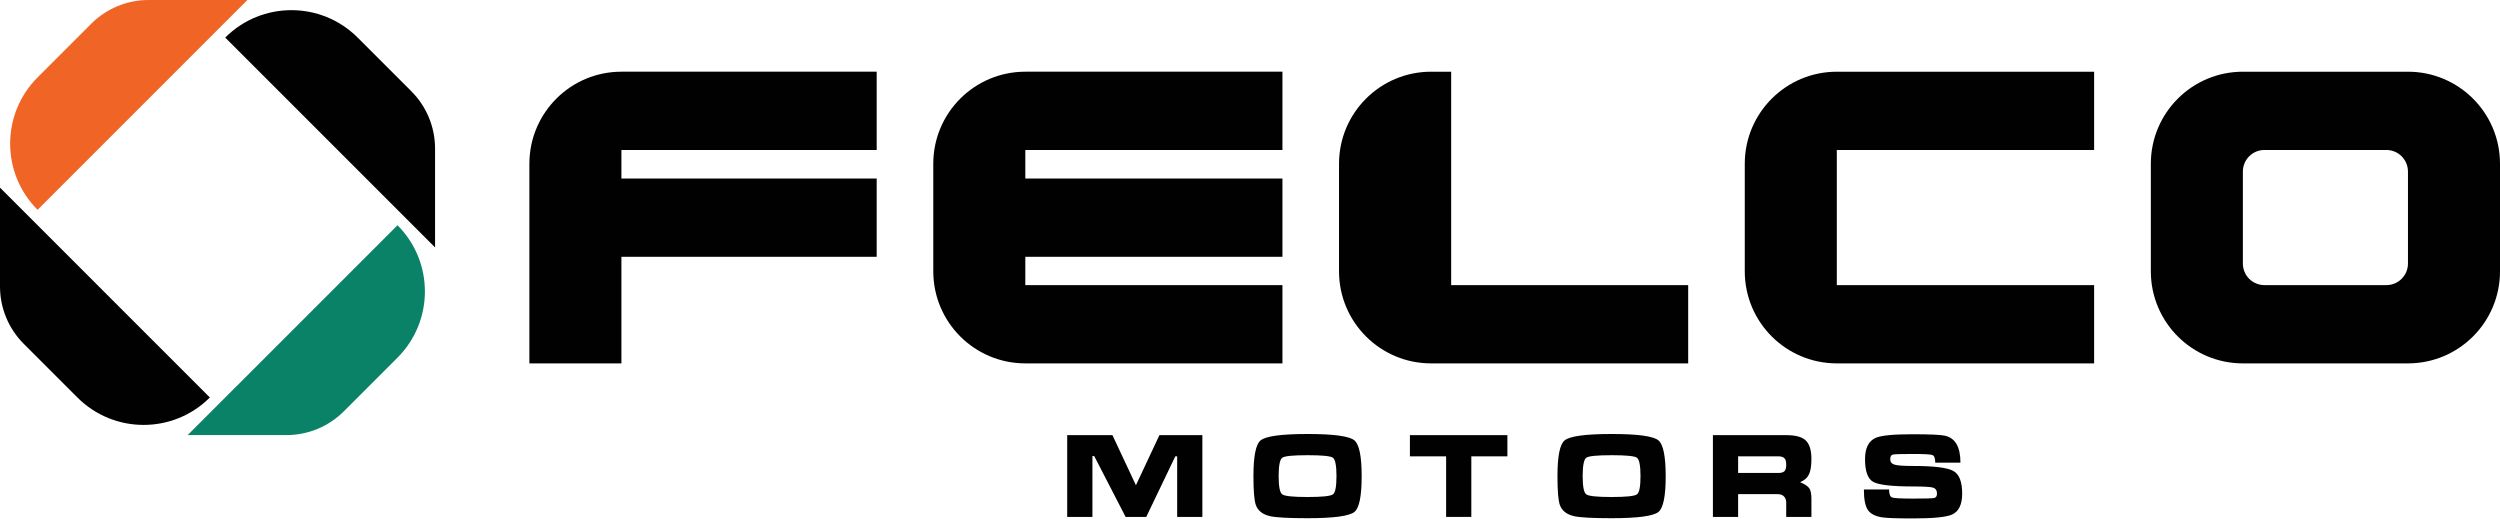
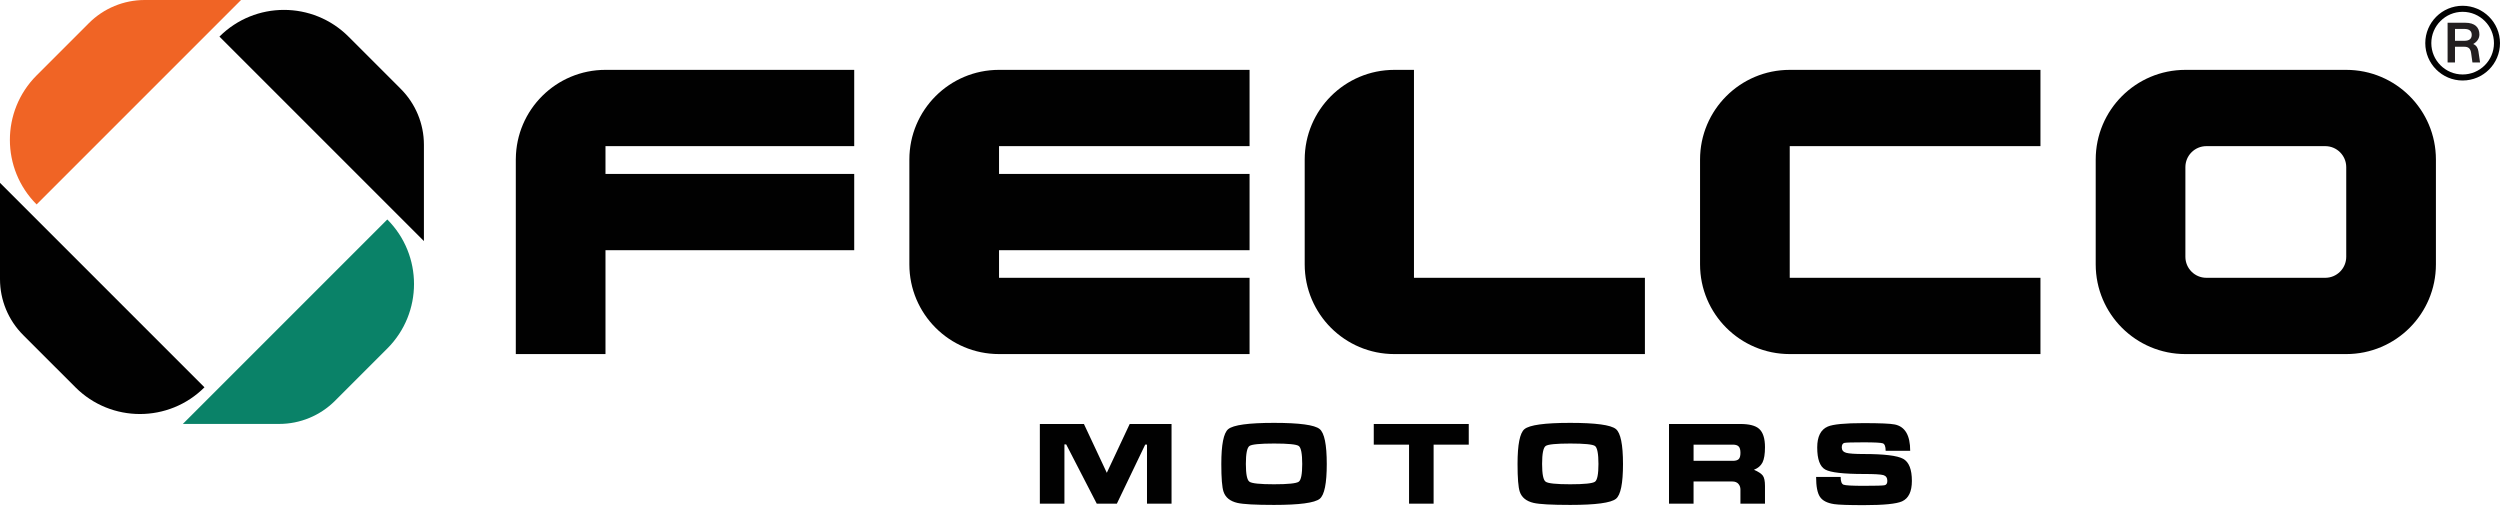
- <svg xmlns="http://www.w3.org/2000/svg" id="Layer_2" viewBox="0 0 5047.36 1046.67">
+ <svg xmlns="http://www.w3.org/2000/svg" id="Layer_2" viewBox="0 0 5180.14 1046.67">
  <defs>
    <style>
      .cls-1 {
+         fill: #231f20;
+       }
+ 
+       .cls-2 {
        fill: #f06425;
      }

-       .cls-2 {
+       .cls-3 {
        fill: #0a8268;
      }

-       .cls-3 {
+       .cls-4 {
        fill: #010101;
      }
    </style>
  </defs>
  <g id="Layer_1-2" data-name="Layer_1">
    <g>
      <g>
-         <path class="cls-3" d="M0,378.86v199.6c0,43.38,17.23,84.98,47.91,115.66l108.4,108.4c73.8,73.8,193.5,73.84,267.35,0L0,378.86Z" />
-         <path class="cls-3" d="M722.07,75.86c-73.8-73.8-193.54-73.8-267.35,0l423.65,423.65v-199.6c0-43.38-17.23-84.98-47.91-115.66l-108.4-108.4Z" />
-         <path class="cls-1" d="M499.46,0h-199.6c-43.38,0-84.98,17.23-115.66,47.91l-108.35,108.35C2.01,230.1,2.06,349.8,75.86,423.61L499.46,0Z" />
-         <path class="cls-2" d="M378.86,878.41h199.6c43.38,0,84.98-17.23,115.66-47.91l108.4-108.4c73.8-73.8,73.8-193.55,0-267.35l-423.65,423.65Z" />
+         <path class="cls-4" d="M5102.73,166.81c-42.69,0-77.41-34.73-77.41-77.42s34.73-77.42,77.41-77.42,77.41,34.73,77.41,77.42-34.73,77.42-77.41,77.42ZM5102.73,24.49c-35.79,0-64.91,29.12-64.91,64.91s29.12,64.91,64.91,64.91,64.91-29.12,64.91-64.91-29.12-64.91-64.91-64.91Z" />
+         <path class="cls-1" d="M5071.56,47.13h36.72c20.02,0,29.17,9.84,29.17,24.25,0,8.24-4.69,15.21-12.81,19.79,6.75,2.97,9.61,8.24,10.75,14.98l3.43,23.33h-15.79l-2.75-19.79c-1.26-8.92-5.49-12.81-13.95-12.81h-19.45v32.6h-15.33V47.13ZM5106.34,84.54c10.29,0,15.21-4.35,15.21-12.24s-4.92-12.35-15.21-12.35h-19.45v24.59h19.45Z" />
      </g>
      <g>
-         <path class="cls-3" d="M4861.54,144.77h-333.3c-102.62,0-185.82,83.19-185.82,185.82v217.25c0,102.62,83.19,185.82,185.82,185.82h333.3c102.62,0,185.82-83.19,185.82-185.82v-217.25h0c0-102.62-83.19-185.82-185.82-185.82ZM4861.54,532.1c0,24.03-19.48,43.52-43.52,43.52h-246.26c-24.03,0-43.52-19.48-43.52-43.52v-185.78c0-24.03,19.48-43.52,43.52-43.52h246.26c24.03,0,43.52,19.48,43.52,43.52v185.78Z" />
-         <path class="cls-3" d="M1068.82,329.15h-.04v404.49h185.82v-215.18h515.38v-158.04h-515.38v-57.63h515.38v-158.04h-515.38c-102.14,0-185.01,82.43-185.78,184.39Z" />
-         <path class="cls-3" d="M1884.24,330.58v217.25c0,102.62,83.19,185.82,185.82,185.82h519.11v-158.04h-519.11v-57.15h519.11v-158.04h-519.11v-57.63h519.11v-158.04h-519.11c-102.62,0-185.82,83.19-185.82,185.82Z" />
-         <path class="cls-3" d="M3522.6,330.58h0v217.25c0,102.62,83.19,185.82,185.82,185.82h519.51v-158.03h-519.51v-272.81h519.51v-158.04h-519.51c-102.62,0-185.82,83.19-185.82,185.82Z" />
-         <path class="cls-3" d="M2889.24,733.65h519.11v-158.04h-478.53V144.77h-40.58c-102.62,0-185.82,83.19-185.82,185.82v217.25c0,102.62,83.19,185.82,185.82,185.82Z" />
+         <path class="cls-4" d="M0,378.86v199.6c0,43.38,17.23,84.98,47.91,115.66l108.4,108.4c73.8,73.8,193.5,73.84,267.35,0L0,378.86Z" />
+         <path class="cls-4" d="M722.07,75.86c-73.8-73.8-193.54-73.8-267.35,0l423.65,423.65v-199.6c0-43.38-17.23-84.98-47.91-115.66l-108.4-108.4Z" />
+         <path class="cls-2" d="M499.46,0h-199.6c-43.38,0-84.98,17.23-115.66,47.91l-108.35,108.35C2.01,230.1,2.06,349.8,75.86,423.61L499.46,0Z" />
+         <path class="cls-3" d="M378.86,878.41h199.6c43.38,0,84.98-17.23,115.66-47.91l108.4-108.4c73.8-73.8,73.8-193.55,0-267.35l-423.65,423.65Z" />
      </g>
      <g>
-         <polygon class="cls-3" points="2340.79 878.54 2293.37 979.68 2245.96 878.54 2154.62 878.54 2154.62 1043.63 2205.54 1043.63 2205.54 920.83 2209.21 920.83 2272.54 1043.63 2314.2 1043.63 2372.91 921.28 2376.63 921.28 2376.63 1043.63 2427.5 1043.63 2427.5 878.54 2340.79 878.54" />
-         <path class="cls-3" d="M2749.14,961.36c0,40.24-4.86,64.29-14.57,72.16-10.46,8.47-42.06,12.7-94.8,12.7-38.54,0-63.84-1.39-75.88-4.18-15.09-3.54-24.64-11.24-28.63-23.09-3.09-9.11-4.63-28.31-4.63-57.59,0-40.24,4.78-64.29,14.34-72.16,10.46-8.66,42.06-12.99,94.8-12.99s84.11,4.25,94.57,12.76c9.86,8.02,14.79,32.15,14.79,72.38ZM2581.51,961.36c0,21.12,2.46,33.37,7.4,36.76,4.78,3.54,21.74,5.31,50.87,5.31s46.39-1.77,51.32-5.31c4.78-3.39,7.17-15.64,7.17-36.76s-2.39-33.73-7.17-37.26c-4.78-3.39-21.81-5.08-51.1-5.08s-46.32,1.69-51.1,5.08c-4.93,3.54-7.4,15.96-7.4,37.26Z" />
-         <path class="cls-3" d="M2846.52,921.33v-42.8h196.82v42.8h-72.83v122.28h-50.87v-122.28h-73.12Z" />
-         <path class="cls-3" d="M3362.95,961.36c0,40.24-4.86,64.29-14.57,72.16-10.46,8.47-42.06,12.7-94.8,12.7-38.54,0-63.84-1.39-75.88-4.18-15.09-3.54-24.64-11.24-28.63-23.09-3.09-9.11-4.63-28.31-4.63-57.59,0-40.24,4.78-64.29,14.34-72.16,10.46-8.66,42.06-12.99,94.8-12.99s84.11,4.25,94.57,12.76c9.86,8.02,14.79,32.15,14.79,72.38ZM3195.32,961.36c0,21.12,2.46,33.37,7.4,36.76,4.78,3.54,21.74,5.31,50.87,5.31s46.39-1.77,51.32-5.31c4.78-3.39,7.17-15.64,7.17-36.76s-2.39-33.73-7.17-37.26c-4.78-3.39-21.81-5.08-51.1-5.08s-46.32,1.69-51.1,5.08c-4.93,3.54-7.4,15.96-7.4,37.26Z" />
-         <path class="cls-3" d="M3458.3,878.53h147.98c18.18,0,31.05,3.31,38.62,9.94,8.17,7.26,12.25,19.99,12.25,38.17,0,14.04-1.69,24.52-5.08,31.45-3.54,6.96-9.47,12.06-17.79,15.3,9.22,3.99,15.38,8.07,18.46,12.25,2.94,4.14,4.4,11.24,4.4,21.29v36.68h-50.87v-29.29c0-4.33-1.24-8.04-3.73-11.12-2.9-3.69-7.21-5.53-12.93-5.53h-80.46v45.94h-50.87v-165.07ZM3509.17,921.33v33.54h81.59c5.57,0,9.58-1.22,12.03-3.67,2.33-2.33,3.5-6.66,3.5-12.99s-1.24-10.71-3.73-13.16c-2.45-2.48-6.38-3.73-11.8-3.73h-81.59Z" />
-         <path class="cls-3" d="M3862.27,1006.64c24.54,0,38.73-.39,42.57-1.18,3.88-.75,5.82-3.75,5.82-9.01,0-6.31-2.71-10.31-8.13-12-5.38-1.54-18.8-2.31-40.26-2.31-42.38,0-69.13-3.07-80.23-9.2-11.1-6.17-16.66-21.44-16.66-45.79,0-22.51,7.25-36.93,21.74-43.25,11.1-4.78,35.78-7.17,74.02-7.17,34.06,0,55.65.92,64.76,2.77,21.42,4.29,32.13,22.48,32.13,54.55h-50.87c0-8.75-1.92-13.89-5.76-15.43-3.88-1.39-17.22-2.08-40.03-2.08s-36.21.39-39.75,1.18c-3.58.9-5.36,4.06-5.36,9.46s3.01,9.35,9.03,11.04c6.02,1.69,18.35,2.53,36.98,2.53,41.97,0,69.03,3.31,81.19,9.94,12.04,6.63,18.07,21.89,18.07,45.79,0,22.06-6.79,36.17-20.38,42.35-11.71,5.23-38.07,7.85-79.1,7.85-31.58,0-52.08-.7-61.49-2.09-14.49-2.15-24.35-7.23-29.59-15.25-5.27-7.87-7.9-21.59-7.9-41.17h50.87c0,9.24,2,14.63,6.01,16.17,4.01,1.54,18.11,2.31,42.32,2.31Z" />
+         <path class="cls-4" d="M4861.54,144.77h-333.3c-102.62,0-185.82,83.19-185.82,185.82v217.25c0,102.62,83.19,185.82,185.82,185.82h333.3c102.62,0,185.82-83.19,185.82-185.82v-217.25h0c0-102.62-83.19-185.82-185.82-185.82ZM4861.54,532.1c0,24.03-19.48,43.52-43.52,43.52h-246.26c-24.03,0-43.52-19.48-43.52-43.52v-185.78c0-24.03,19.48-43.52,43.52-43.52h246.26c24.03,0,43.52,19.48,43.52,43.52v185.78Z" />
+         <path class="cls-4" d="M1068.82,329.15h-.04v404.49h185.82v-215.18h515.38v-158.04h-515.38v-57.63h515.38v-158.04h-515.38c-102.14,0-185.01,82.43-185.78,184.39Z" />
+         <path class="cls-4" d="M1884.24,330.58v217.25c0,102.62,83.19,185.82,185.82,185.82h519.11v-158.04h-519.11v-57.15h519.11v-158.04h-519.11v-57.63h519.11v-158.04h-519.11c-102.62,0-185.82,83.19-185.82,185.82Z" />
+         <path class="cls-4" d="M3522.6,330.58h0v217.25c0,102.62,83.19,185.82,185.82,185.82h519.51v-158.03h-519.51v-272.81h519.51v-158.04h-519.51c-102.62,0-185.82,83.19-185.82,185.82Z" />
+         <path class="cls-4" d="M2889.24,733.65h519.11v-158.04h-478.53V144.77h-40.58c-102.62,0-185.82,83.19-185.82,185.82v217.25c0,102.62,83.19,185.82,185.82,185.82Z" />
+       </g>
+       <g>
+         <polygon class="cls-4" points="2340.79 878.54 2293.37 979.68 2245.96 878.54 2154.62 878.54 2154.62 1043.63 2205.54 1043.63 2205.54 920.83 2209.21 920.83 2272.54 1043.63 2314.2 1043.63 2372.91 921.28 2376.63 921.28 2376.63 1043.63 2427.5 1043.63 2427.5 878.54 2340.79 878.54" />
+         <path class="cls-4" d="M2749.14,961.36c0,40.24-4.86,64.29-14.57,72.16-10.46,8.47-42.06,12.7-94.8,12.7-38.54,0-63.84-1.39-75.88-4.18-15.09-3.54-24.64-11.24-28.63-23.09-3.09-9.11-4.63-28.31-4.63-57.59,0-40.24,4.78-64.29,14.34-72.16,10.46-8.66,42.06-12.99,94.8-12.99s84.11,4.25,94.57,12.76c9.86,8.02,14.79,32.15,14.79,72.38ZM2581.51,961.36c0,21.12,2.46,33.37,7.4,36.76,4.78,3.54,21.74,5.31,50.87,5.31s46.39-1.77,51.32-5.31c4.78-3.39,7.17-15.64,7.17-36.76s-2.39-33.73-7.17-37.26c-4.78-3.39-21.81-5.08-51.1-5.08s-46.32,1.69-51.1,5.08c-4.93,3.54-7.4,15.96-7.4,37.26Z" />
+         <path class="cls-4" d="M2846.52,921.33v-42.8h196.82v42.8h-72.83v122.28h-50.87v-122.28h-73.12Z" />
+         <path class="cls-4" d="M3362.95,961.36c0,40.24-4.86,64.29-14.57,72.16-10.46,8.47-42.06,12.7-94.8,12.7-38.54,0-63.84-1.39-75.88-4.18-15.09-3.54-24.64-11.24-28.63-23.09-3.09-9.11-4.63-28.31-4.63-57.59,0-40.24,4.78-64.29,14.34-72.16,10.46-8.66,42.06-12.99,94.8-12.99s84.11,4.25,94.57,12.76c9.86,8.02,14.79,32.15,14.79,72.38ZM3195.32,961.36c0,21.12,2.46,33.37,7.4,36.76,4.78,3.54,21.74,5.31,50.87,5.31s46.39-1.77,51.32-5.31c4.78-3.39,7.17-15.64,7.17-36.76s-2.39-33.73-7.17-37.26c-4.78-3.39-21.81-5.08-51.1-5.08s-46.32,1.69-51.1,5.08c-4.93,3.54-7.4,15.96-7.4,37.26Z" />
+         <path class="cls-4" d="M3458.3,878.53h147.98c18.18,0,31.05,3.31,38.62,9.94,8.17,7.26,12.25,19.99,12.25,38.17,0,14.04-1.69,24.52-5.08,31.45-3.54,6.96-9.47,12.06-17.79,15.3,9.22,3.99,15.38,8.07,18.46,12.25,2.94,4.14,4.4,11.24,4.4,21.29v36.68h-50.87v-29.29c0-4.33-1.24-8.04-3.73-11.12-2.9-3.69-7.21-5.53-12.93-5.53h-80.46v45.94h-50.87v-165.07ZM3509.17,921.33v33.54h81.59c5.57,0,9.58-1.22,12.03-3.67,2.33-2.33,3.5-6.66,3.5-12.99s-1.24-10.71-3.73-13.16c-2.45-2.48-6.38-3.73-11.8-3.73h-81.59Z" />
+         <path class="cls-4" d="M3862.27,1006.64c24.54,0,38.73-.39,42.57-1.18,3.88-.75,5.82-3.75,5.82-9.01,0-6.31-2.71-10.31-8.13-12-5.38-1.54-18.8-2.31-40.26-2.31-42.38,0-69.13-3.07-80.23-9.2-11.1-6.17-16.66-21.44-16.66-45.79,0-22.51,7.25-36.93,21.74-43.25,11.1-4.78,35.78-7.17,74.02-7.17,34.06,0,55.65.92,64.76,2.77,21.42,4.29,32.13,22.48,32.13,54.55h-50.87c0-8.75-1.92-13.89-5.76-15.43-3.88-1.39-17.22-2.08-40.03-2.08s-36.21.39-39.75,1.18c-3.58.9-5.36,4.06-5.36,9.46s3.01,9.35,9.03,11.04c6.02,1.69,18.35,2.53,36.98,2.53,41.97,0,69.03,3.31,81.19,9.94,12.04,6.63,18.07,21.89,18.07,45.79,0,22.06-6.79,36.17-20.38,42.35-11.71,5.23-38.07,7.85-79.1,7.85-31.58,0-52.08-.7-61.49-2.09-14.49-2.15-24.35-7.23-29.59-15.25-5.27-7.87-7.9-21.59-7.9-41.17h50.87c0,9.24,2,14.63,6.01,16.17,4.01,1.54,18.11,2.31,42.32,2.31Z" />
      </g>
    </g>
  </g>
</svg>
